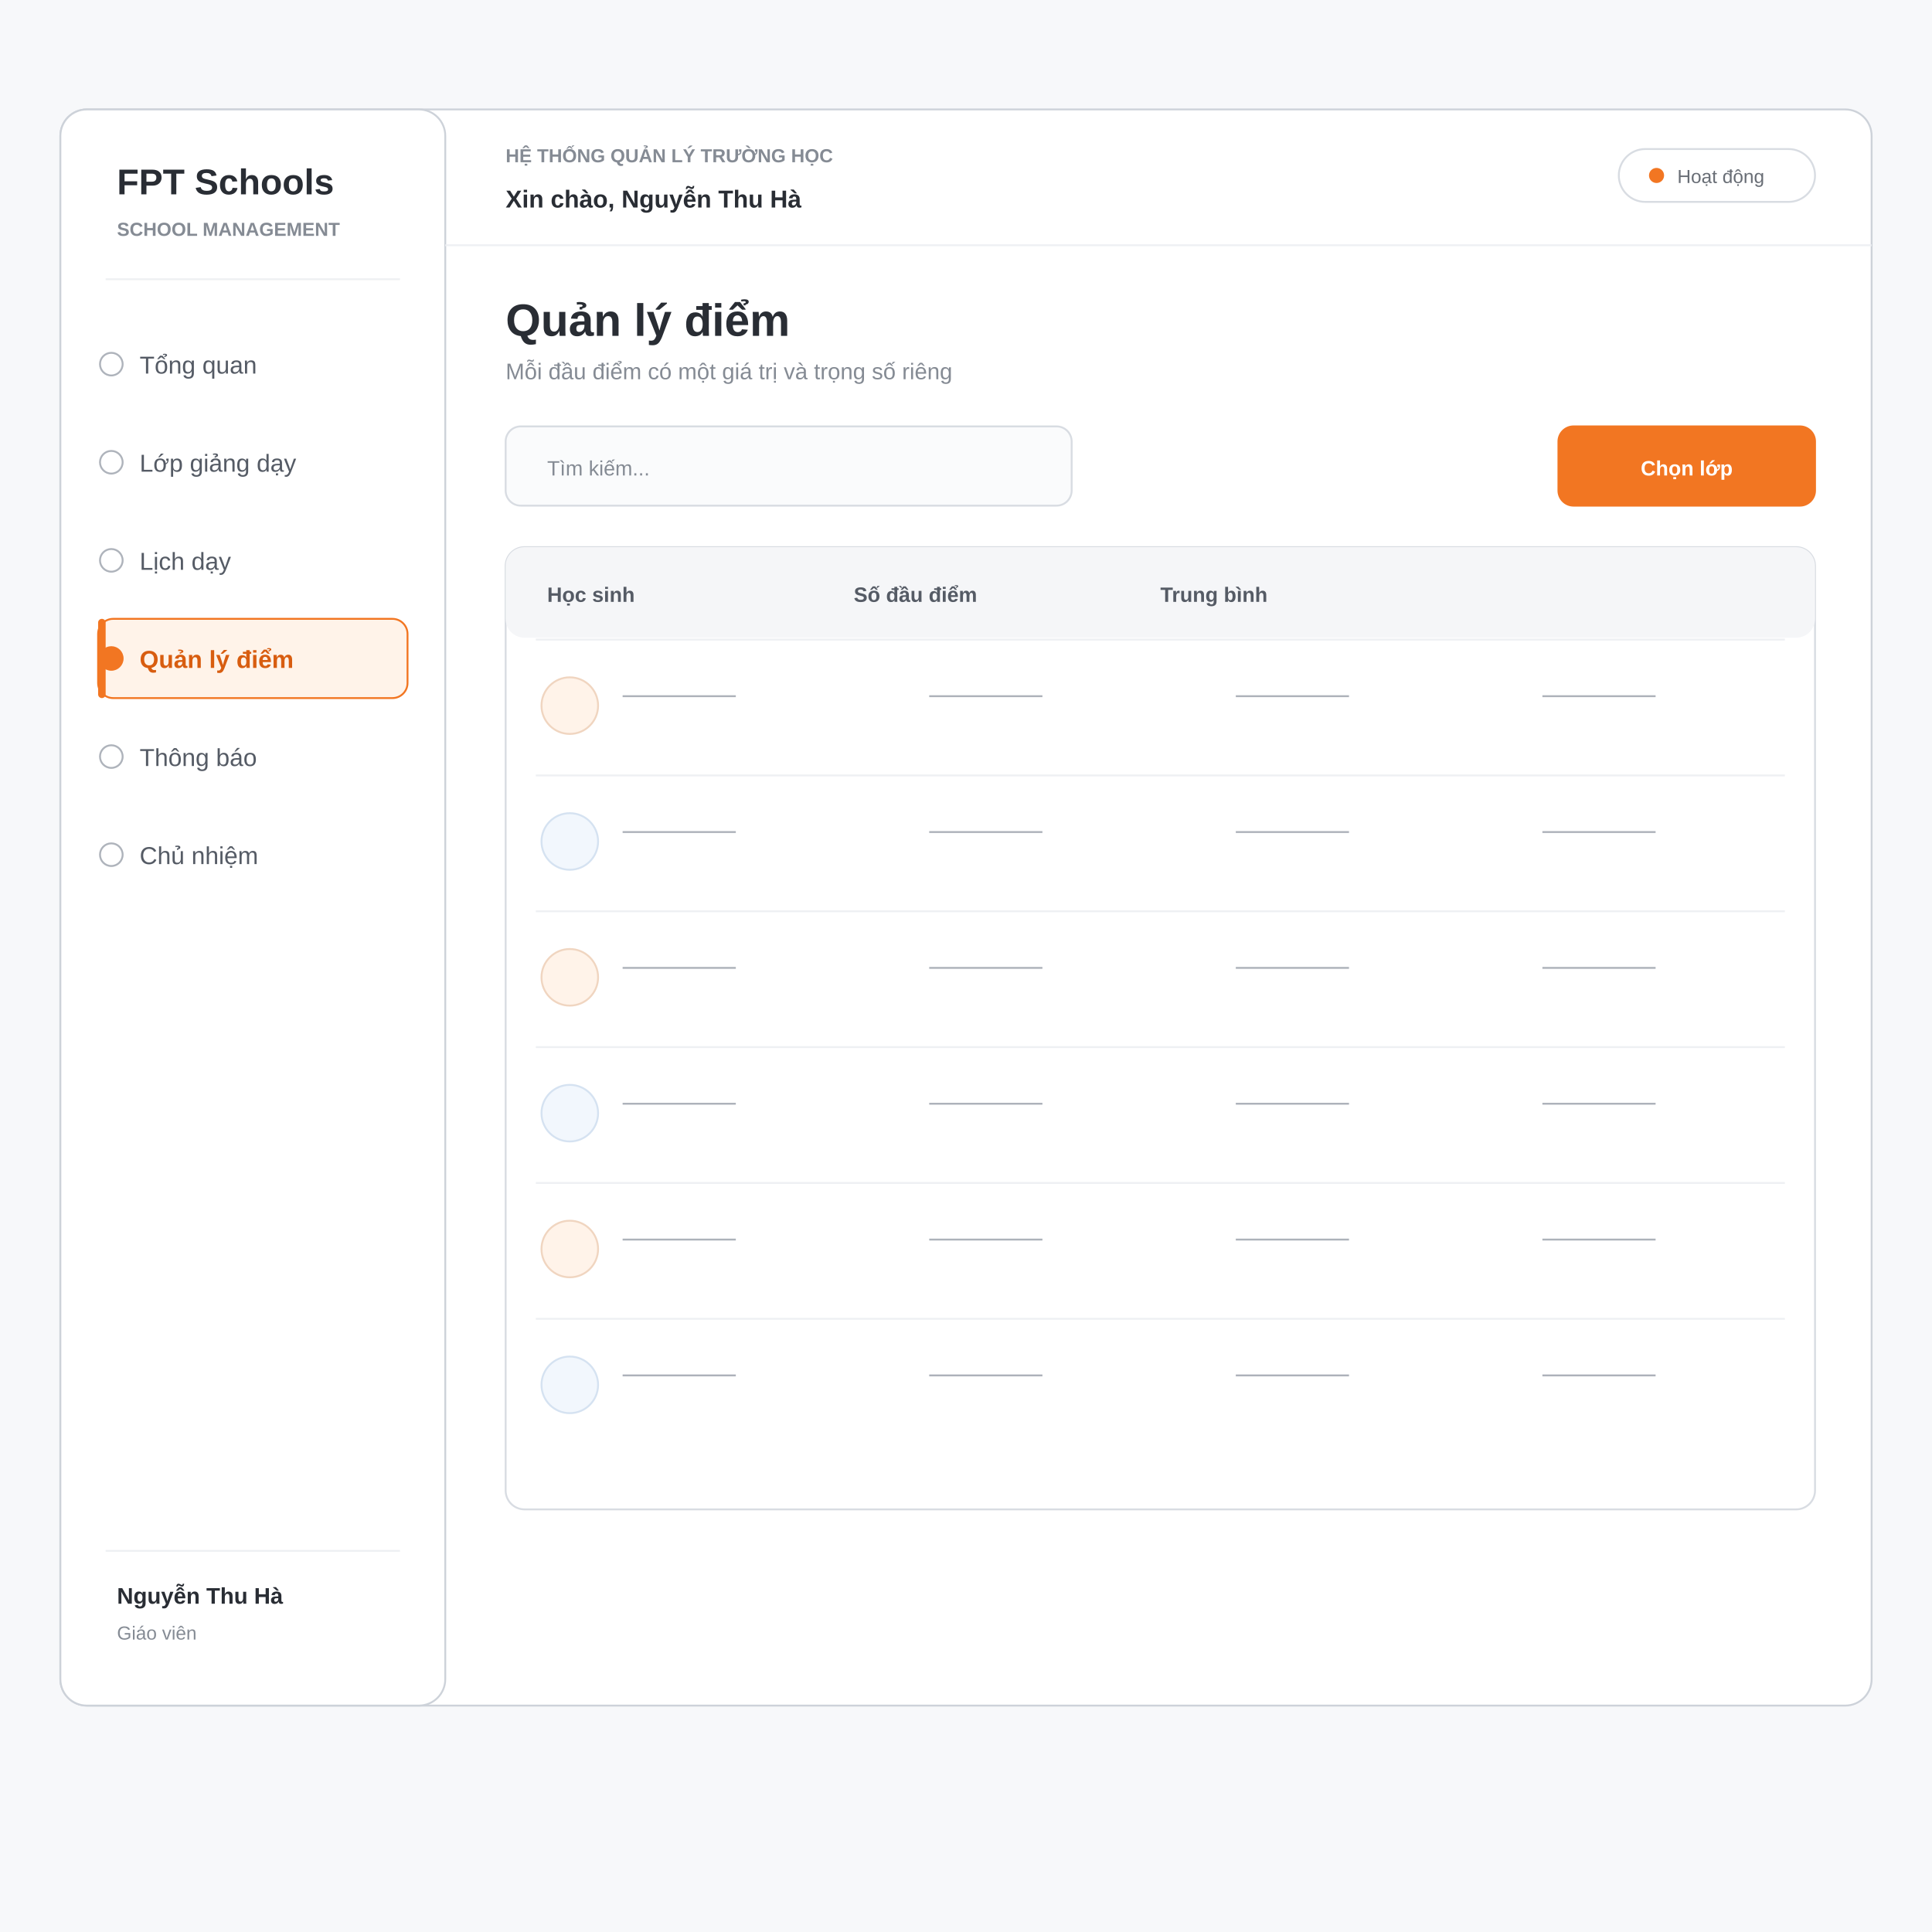
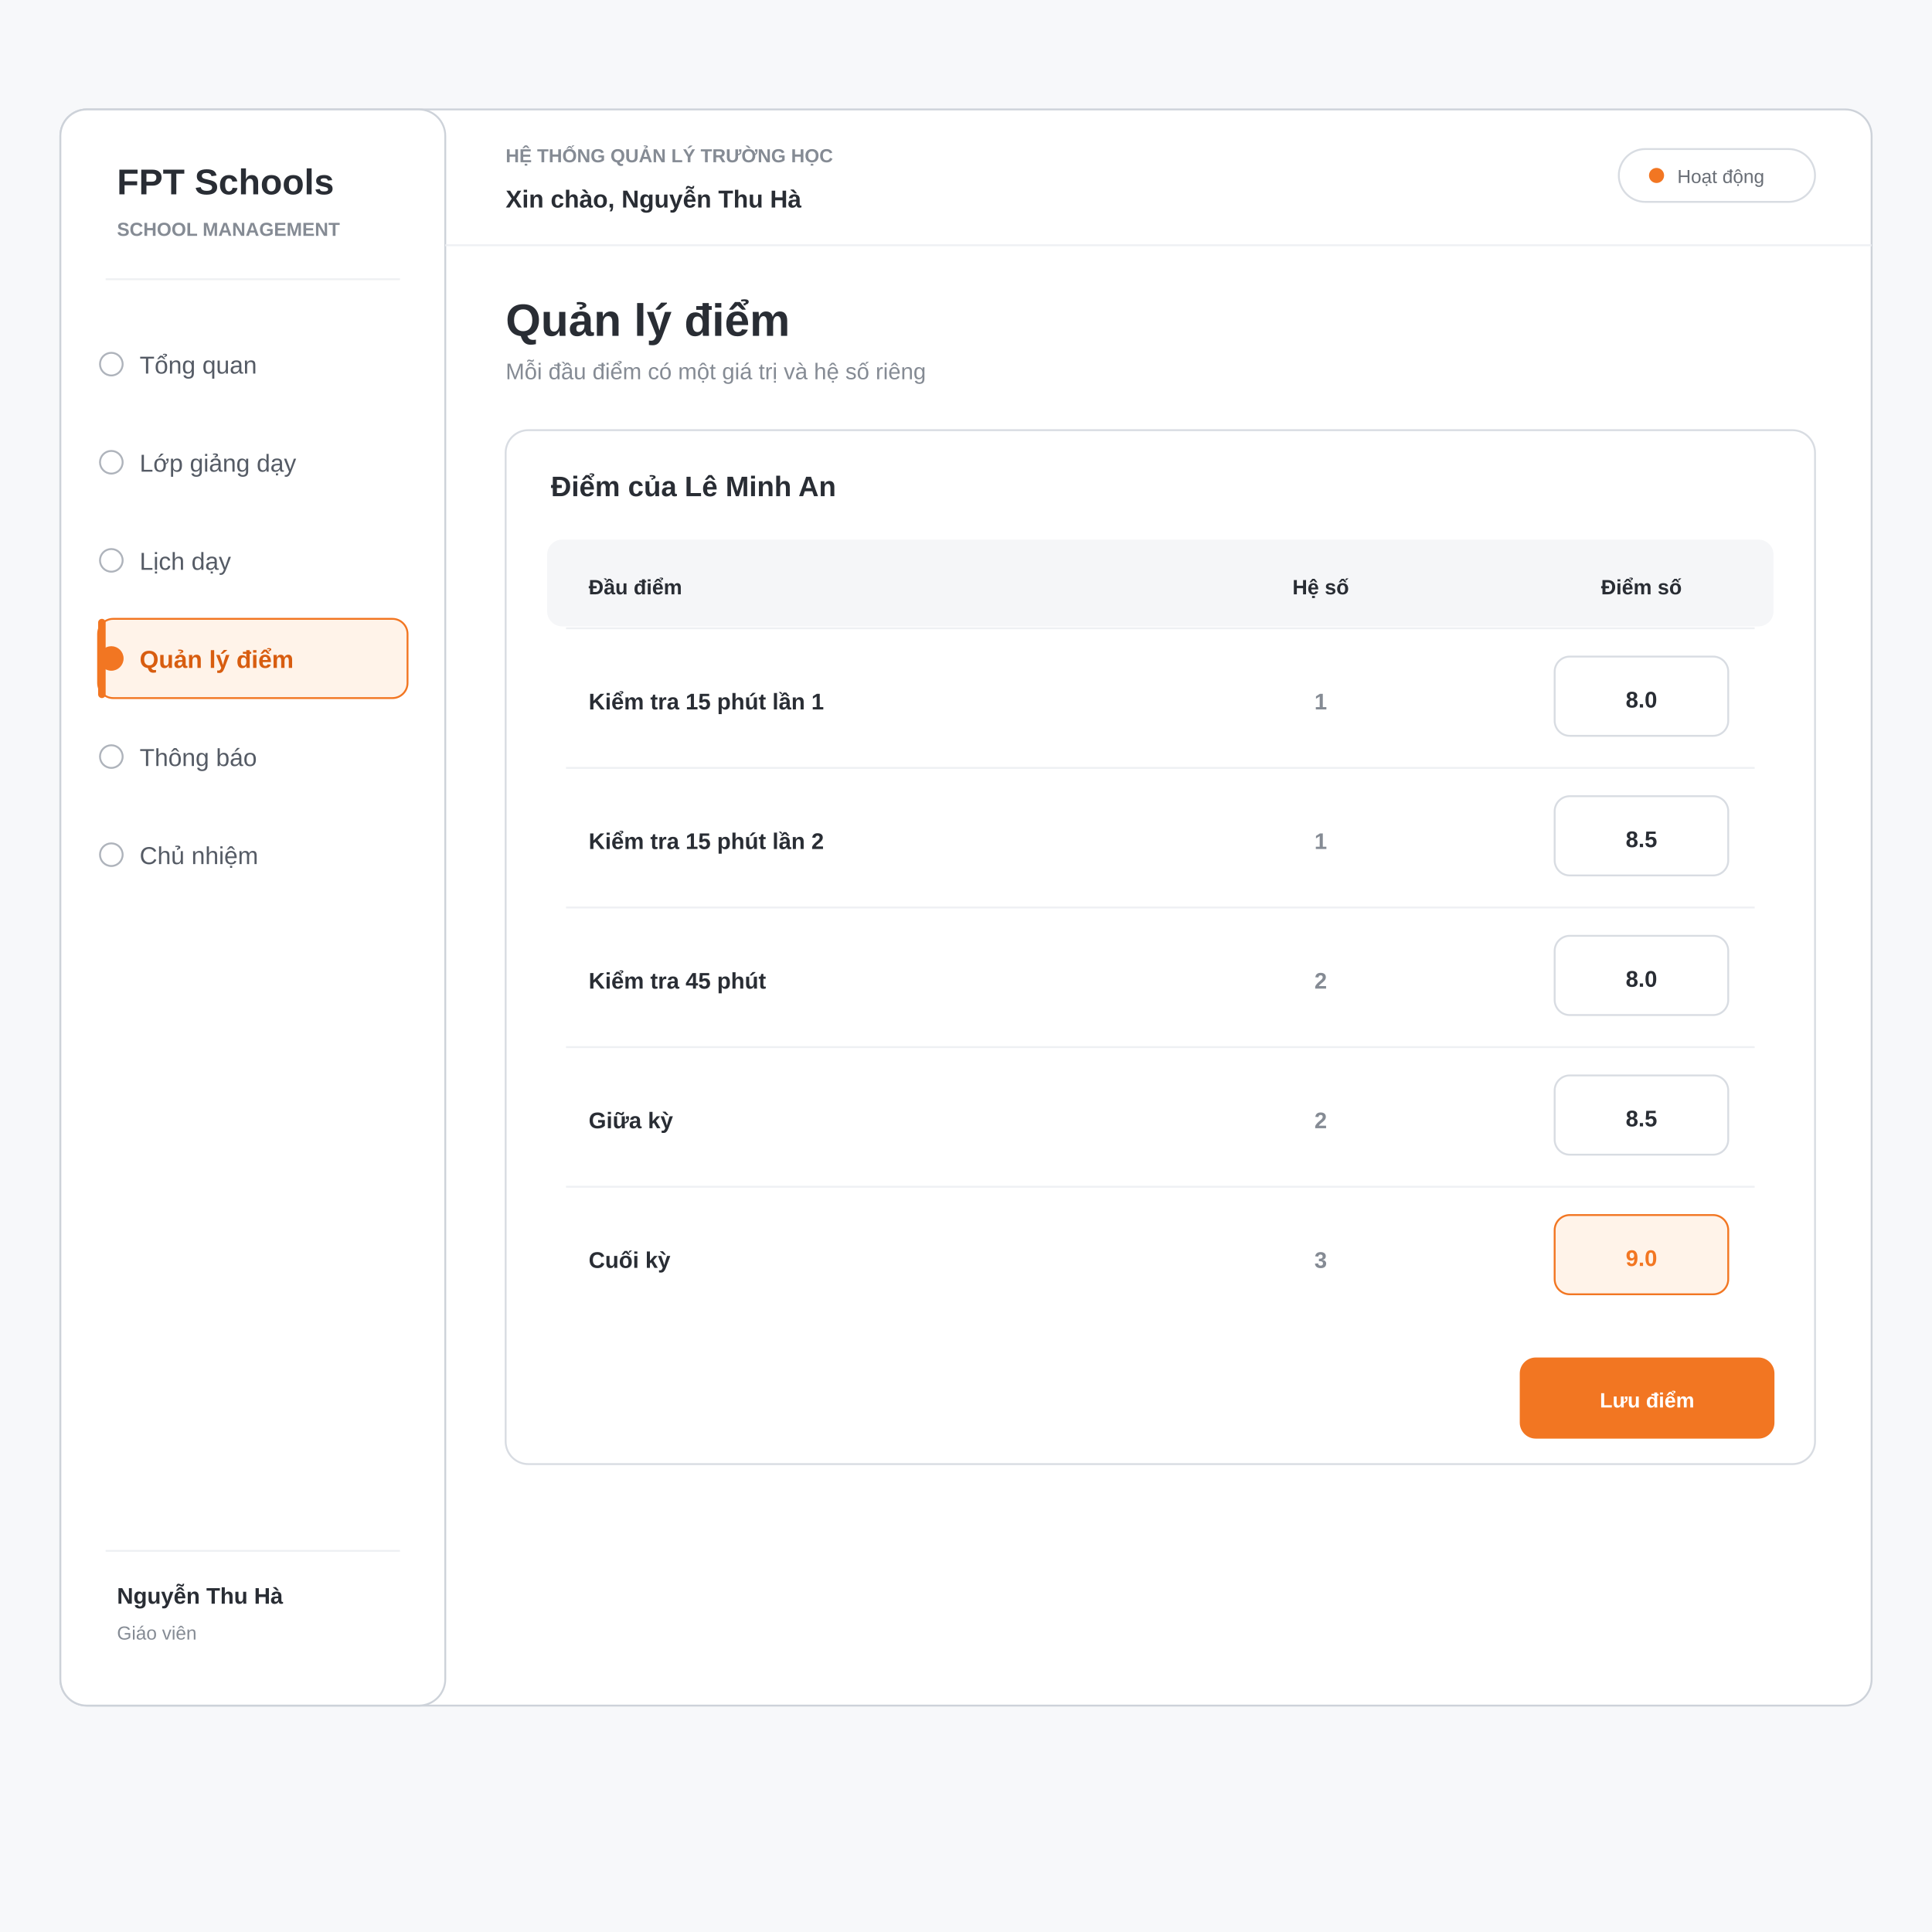
<svg xmlns="http://www.w3.org/2000/svg" width="1024" height="1024" viewBox="0 0 1024 1024">
  <rect width="1024" height="1024" fill="#f7f8fa" />
  <rect x="32" y="58" width="960" height="846" rx="14" fill="#fff" stroke="#cdd2d9" />
  <rect x="32" y="58" width="204" height="846" rx="14" fill="#fff" stroke="#cdd2d9" />
  <text x="62" y="103" font-family="Arial" font-size="19" font-weight="800" fill="#292d34" text-anchor="start">FPT Schools</text>
  <text x="62" y="125" font-family="Arial" font-size="10" font-weight="700" fill="#858b94" text-anchor="start">SCHOOL MANAGEMENT</text>
  <line x1="56" y1="148" x2="212" y2="148" stroke="#eef0f3" stroke-width="1" />
  <circle cx="59" cy="193" r="6" fill="#fff" stroke="#aeb3bb" />
  <text x="74" y="198" font-family="Arial" font-size="13" font-weight="500" fill="#555b65" text-anchor="start">Tổng quan</text>
  <circle cx="59" cy="245" r="6" fill="#fff" stroke="#aeb3bb" />
  <text x="74" y="250" font-family="Arial" font-size="13" font-weight="500" fill="#555b65" text-anchor="start">Lớp giảng dạy</text>
  <circle cx="59" cy="297" r="6" fill="#fff" stroke="#aeb3bb" />
  <text x="74" y="302" font-family="Arial" font-size="13" font-weight="500" fill="#555b65" text-anchor="start">Lịch dạy</text>
  <rect x="52" y="328" width="164" height="42" rx="8" fill="#fff3e9" stroke="#f27622" />
  <rect x="52" y="328" width="4" height="42" rx="2" fill="#f27622" />
  <circle cx="59" cy="349" r="6" fill="#f27622" stroke="#f27622" />
  <text x="74" y="354" font-family="Arial" font-size="13" font-weight="700" fill="#d85d10" text-anchor="start">Quản lý điểm</text>
  <circle cx="59" cy="401" r="6" fill="#fff" stroke="#aeb3bb" />
  <text x="74" y="406" font-family="Arial" font-size="13" font-weight="500" fill="#555b65" text-anchor="start">Thông báo</text>
  <circle cx="59" cy="453" r="6" fill="#fff" stroke="#aeb3bb" />
  <text x="74" y="458" font-family="Arial" font-size="13" font-weight="500" fill="#555b65" text-anchor="start">Chủ nhiệm</text>
  <line x1="56" y1="822" x2="212" y2="822" stroke="#eef0f3" stroke-width="1" />
  <text x="62" y="850" font-family="Arial" font-size="12" font-weight="700" fill="#292d34" text-anchor="start">Nguyễn Thu Hà</text>
  <text x="62" y="869" font-family="Arial" font-size="10" font-weight="500" fill="#858b94" text-anchor="start">Giáo viên</text>
  <line x1="236" y1="130" x2="992" y2="130" stroke="#eef0f3" stroke-width="1" />
  <text x="268" y="86" font-family="Arial" font-size="10" font-weight="700" fill="#858b94" text-anchor="start">HỆ THỐNG QUẢN LÝ TRƯỜNG HỌC</text>
  <text x="268" y="110" font-family="Arial" font-size="13" font-weight="700" fill="#292d34" text-anchor="start">Xin chào, Nguyễn Thu Hà</text>
  <rect x="858" y="79" width="104" height="28" rx="14" fill="#fff" stroke="#d8dce2" />
  <circle cx="878" cy="93" r="4" fill="#f27622" />
  <text x="889" y="97" font-family="Arial" font-size="10" font-weight="500" fill="#686d75" text-anchor="start">Hoạt động</text>
  <text x="268" y="178" font-family="Arial" font-size="24" font-weight="800" fill="#292d34" text-anchor="start">Quản lý điểm</text>
-   <text x="268" y="201" font-family="Arial" font-size="12" font-weight="500" fill="#858b94" text-anchor="start">Mỗi đầu điểm có một giá trị và trọng số riêng</text>
-   <rect x="268" y="226" width="300" height="42" rx="8" fill="#fafbfc" stroke="#d8dce2" />
-   <text x="290" y="252" font-family="Arial" font-size="11" font-weight="500" fill="#858b94" text-anchor="start">Tìm kiếm...</text>
-   <rect x="826" y="226" width="136" height="42" rx="8" fill="#f27622" stroke="#f27622" />
-   <text x="894" y="252" font-family="Arial" font-size="11" font-weight="800" fill="#fff" text-anchor="middle">Chọn lớp</text>
-   <rect x="268" y="290" width="694" height="510" rx="10" fill="#fff" stroke="#d8dce2" />
-   <rect x="268" y="290" width="694" height="48" rx="10" fill="#f5f6f8" />
-   <text x="290" y="319" font-family="Arial" font-size="11" font-weight="700" fill="#555b65" text-anchor="start">Học sinh</text>
-   <text x="452.5" y="319" font-family="Arial" font-size="11" font-weight="700" fill="#555b65" text-anchor="start">Số đầu điểm</text>
-   <text x="615" y="319" font-family="Arial" font-size="11" font-weight="700" fill="#555b65" text-anchor="start">Trung bình</text>
-   <text x="777.5" y="319" font-family="Arial" font-size="11" font-weight="700" fill="#555b65" text-anchor="start" />
-   <line x1="284" y1="339" x2="946" y2="339" stroke="#eef0f3" stroke-width="1" />
-   <circle cx="302" cy="374" r="15" fill="#fff3e9" stroke="#f0d5c0" />
-   <line x1="330" y1="369" x2="390" y2="369" stroke="#adb2ba" stroke-width="1" />
-   <line x1="492.5" y1="369" x2="552.5" y2="369" stroke="#adb2ba" stroke-width="1" />
-   <line x1="655" y1="369" x2="715" y2="369" stroke="#adb2ba" stroke-width="1" />
-   <line x1="817.5" y1="369" x2="877.5" y2="369" stroke="#adb2ba" stroke-width="1" />
-   <line x1="284" y1="411" x2="946" y2="411" stroke="#eef0f3" stroke-width="1" />
-   <circle cx="302" cy="446" r="15" fill="#f2f7fd" stroke="#d5e2f1" />
-   <line x1="330" y1="441" x2="390" y2="441" stroke="#adb2ba" stroke-width="1" />
-   <line x1="492.5" y1="441" x2="552.5" y2="441" stroke="#adb2ba" stroke-width="1" />
-   <line x1="655" y1="441" x2="715" y2="441" stroke="#adb2ba" stroke-width="1" />
-   <line x1="817.5" y1="441" x2="877.5" y2="441" stroke="#adb2ba" stroke-width="1" />
-   <line x1="284" y1="483" x2="946" y2="483" stroke="#eef0f3" stroke-width="1" />
-   <circle cx="302" cy="518" r="15" fill="#fff3e9" stroke="#f0d5c0" />
-   <line x1="330" y1="513" x2="390" y2="513" stroke="#adb2ba" stroke-width="1" />
-   <line x1="492.5" y1="513" x2="552.5" y2="513" stroke="#adb2ba" stroke-width="1" />
-   <line x1="655" y1="513" x2="715" y2="513" stroke="#adb2ba" stroke-width="1" />
-   <line x1="817.5" y1="513" x2="877.5" y2="513" stroke="#adb2ba" stroke-width="1" />
-   <line x1="284" y1="555" x2="946" y2="555" stroke="#eef0f3" stroke-width="1" />
-   <circle cx="302" cy="590" r="15" fill="#f2f7fd" stroke="#d5e2f1" />
-   <line x1="330" y1="585" x2="390" y2="585" stroke="#adb2ba" stroke-width="1" />
-   <line x1="492.5" y1="585" x2="552.5" y2="585" stroke="#adb2ba" stroke-width="1" />
-   <line x1="655" y1="585" x2="715" y2="585" stroke="#adb2ba" stroke-width="1" />
-   <line x1="817.5" y1="585" x2="877.5" y2="585" stroke="#adb2ba" stroke-width="1" />
-   <line x1="284" y1="627" x2="946" y2="627" stroke="#eef0f3" stroke-width="1" />
-   <circle cx="302" cy="662" r="15" fill="#fff3e9" stroke="#f0d5c0" />
-   <line x1="330" y1="657" x2="390" y2="657" stroke="#adb2ba" stroke-width="1" />
-   <line x1="492.5" y1="657" x2="552.5" y2="657" stroke="#adb2ba" stroke-width="1" />
-   <line x1="655" y1="657" x2="715" y2="657" stroke="#adb2ba" stroke-width="1" />
-   <line x1="817.5" y1="657" x2="877.5" y2="657" stroke="#adb2ba" stroke-width="1" />
-   <line x1="284" y1="699" x2="946" y2="699" stroke="#eef0f3" stroke-width="1" />
-   <circle cx="302" cy="734" r="15" fill="#f2f7fd" stroke="#d5e2f1" />
-   <line x1="330" y1="729" x2="390" y2="729" stroke="#adb2ba" stroke-width="1" />
-   <line x1="492.5" y1="729" x2="552.5" y2="729" stroke="#adb2ba" stroke-width="1" />
-   <line x1="655" y1="729" x2="715" y2="729" stroke="#adb2ba" stroke-width="1" />
-   <line x1="817.5" y1="729" x2="877.5" y2="729" stroke="#adb2ba" stroke-width="1" />
+   <text x="268" y="201" font-family="Arial" font-size="12" font-weight="500" fill="#858b94" text-anchor="start">Mỗi đầu điểm có một giá trị và hệ số riêng</text>
+   <rect x="268" y="228" width="694" height="548" rx="12" fill="#fff" stroke="#d8dce2" />
+   <text x="292" y="263" font-family="Arial" font-size="15" font-weight="800" fill="#292d34" text-anchor="start">Điểm của Lê Minh An</text>
+   <rect x="290" y="286" width="650" height="46" rx="8" fill="#f5f6f8" />
+   <text x="312" y="315" font-family="Arial" font-size="11" font-weight="700" fill="#292d34" text-anchor="start">Đầu điểm</text>
+   <text x="700" y="315" font-family="Arial" font-size="11" font-weight="700" fill="#292d34" text-anchor="middle">Hệ số</text>
+   <text x="870" y="315" font-family="Arial" font-size="11" font-weight="700" fill="#292d34" text-anchor="middle">Điểm số</text>
+   <line x1="300" y1="333" x2="930" y2="333" stroke="#eef0f3" stroke-width="1" />
+   <text x="312" y="376" font-family="Arial" font-size="12" font-weight="700" fill="#292d34" text-anchor="start">Kiểm tra 15 phút lần 1</text>
+   <text x="700" y="376" font-family="Arial" font-size="12" font-weight="700" fill="#858b94" text-anchor="middle">1</text>
+   <rect x="824" y="348" width="92" height="42" rx="8" fill="#fff" stroke="#d8dce2" />
+   <text x="870" y="375" font-family="Arial" font-size="12" font-weight="800" fill="#292d34" text-anchor="middle">8.0</text>
+   <line x1="300" y1="407" x2="930" y2="407" stroke="#eef0f3" stroke-width="1" />
+   <text x="312" y="450" font-family="Arial" font-size="12" font-weight="700" fill="#292d34" text-anchor="start">Kiểm tra 15 phút lần 2</text>
+   <text x="700" y="450" font-family="Arial" font-size="12" font-weight="700" fill="#858b94" text-anchor="middle">1</text>
+   <rect x="824" y="422" width="92" height="42" rx="8" fill="#fff" stroke="#d8dce2" />
+   <text x="870" y="449" font-family="Arial" font-size="12" font-weight="800" fill="#292d34" text-anchor="middle">8.5</text>
+   <line x1="300" y1="481" x2="930" y2="481" stroke="#eef0f3" stroke-width="1" />
+   <text x="312" y="524" font-family="Arial" font-size="12" font-weight="700" fill="#292d34" text-anchor="start">Kiểm tra 45 phút</text>
+   <text x="700" y="524" font-family="Arial" font-size="12" font-weight="700" fill="#858b94" text-anchor="middle">2</text>
+   <rect x="824" y="496" width="92" height="42" rx="8" fill="#fff" stroke="#d8dce2" />
+   <text x="870" y="523" font-family="Arial" font-size="12" font-weight="800" fill="#292d34" text-anchor="middle">8.0</text>
+   <line x1="300" y1="555" x2="930" y2="555" stroke="#eef0f3" stroke-width="1" />
+   <text x="312" y="598" font-family="Arial" font-size="12" font-weight="700" fill="#292d34" text-anchor="start">Giữa kỳ</text>
+   <text x="700" y="598" font-family="Arial" font-size="12" font-weight="700" fill="#858b94" text-anchor="middle">2</text>
+   <rect x="824" y="570" width="92" height="42" rx="8" fill="#fff" stroke="#d8dce2" />
+   <text x="870" y="597" font-family="Arial" font-size="12" font-weight="800" fill="#292d34" text-anchor="middle">8.5</text>
+   <line x1="300" y1="629" x2="930" y2="629" stroke="#eef0f3" stroke-width="1" />
+   <text x="312" y="672" font-family="Arial" font-size="12" font-weight="700" fill="#292d34" text-anchor="start">Cuối kỳ</text>
+   <text x="700" y="672" font-family="Arial" font-size="12" font-weight="700" fill="#858b94" text-anchor="middle">3</text>
+   <rect x="824" y="644" width="92" height="42" rx="8" fill="#fff3e9" stroke="#f27622" />
+   <text x="870" y="671" font-family="Arial" font-size="12" font-weight="800" fill="#f27622" text-anchor="middle">9.0</text>
+   <rect x="806" y="720" width="134" height="42" rx="8" fill="#f27622" stroke="#f27622" />
+   <text x="873" y="746" font-family="Arial" font-size="11" font-weight="800" fill="#fff" text-anchor="middle">Lưu điểm</text>
</svg>
